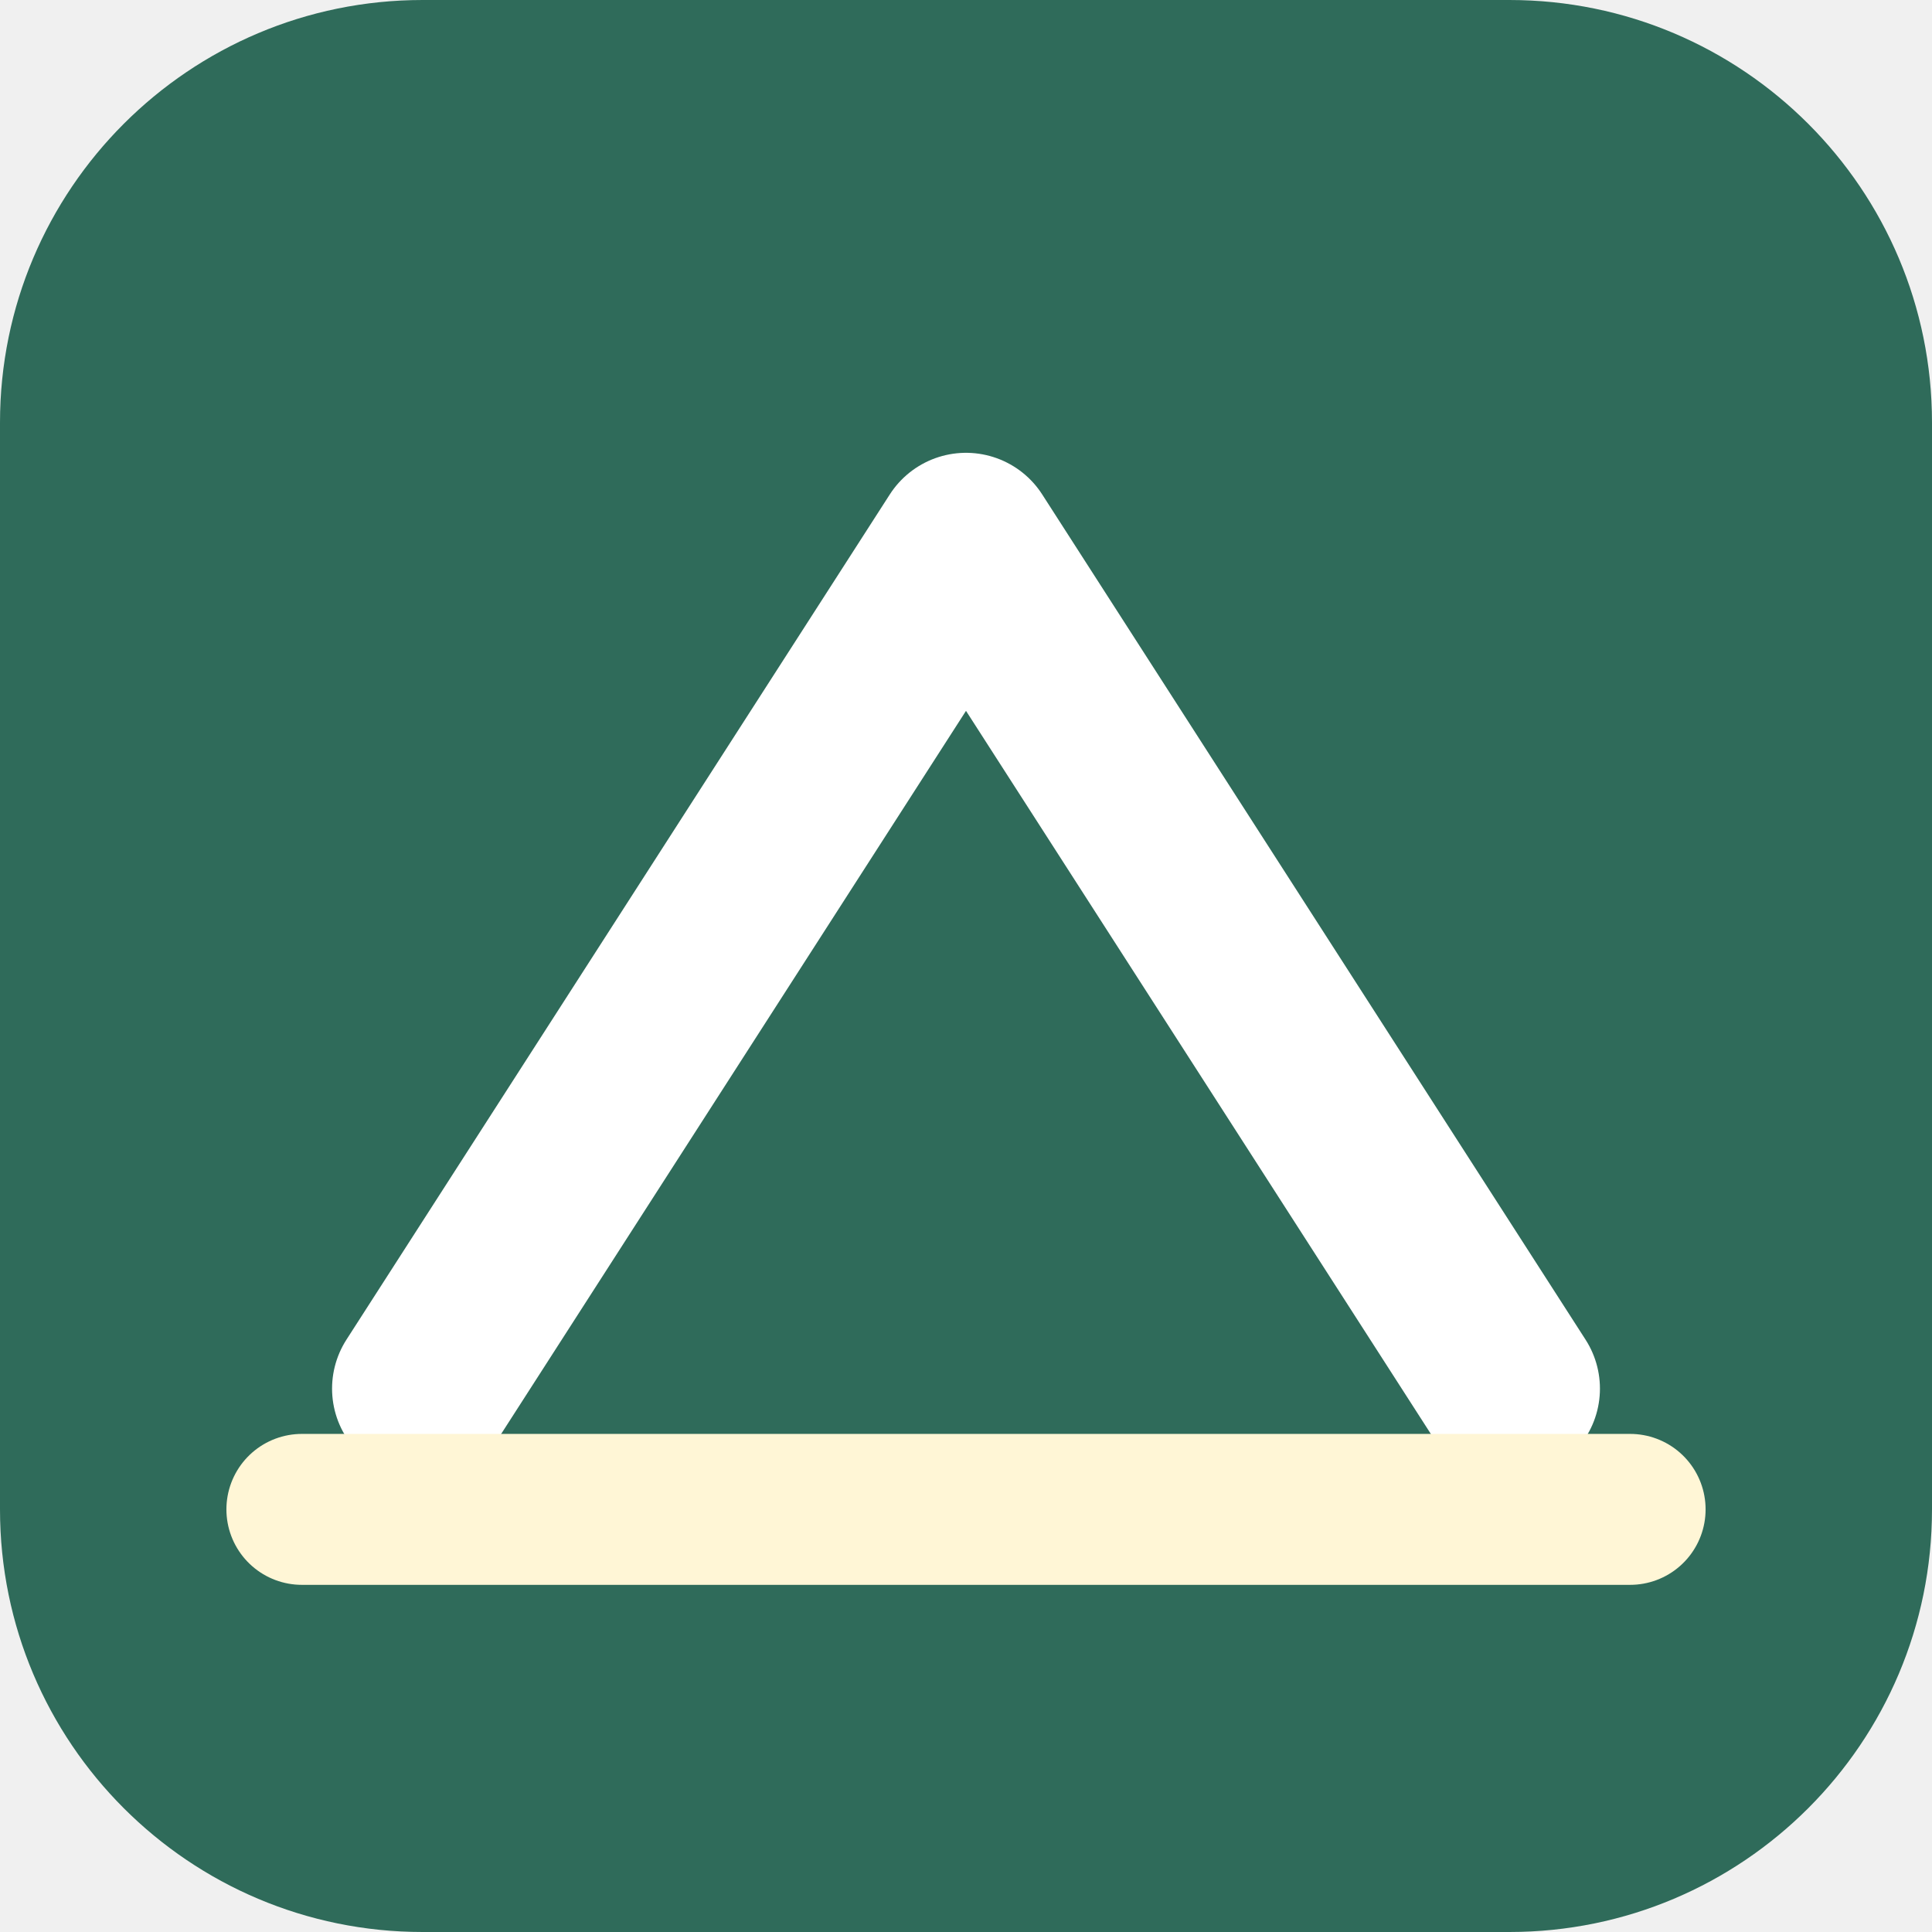
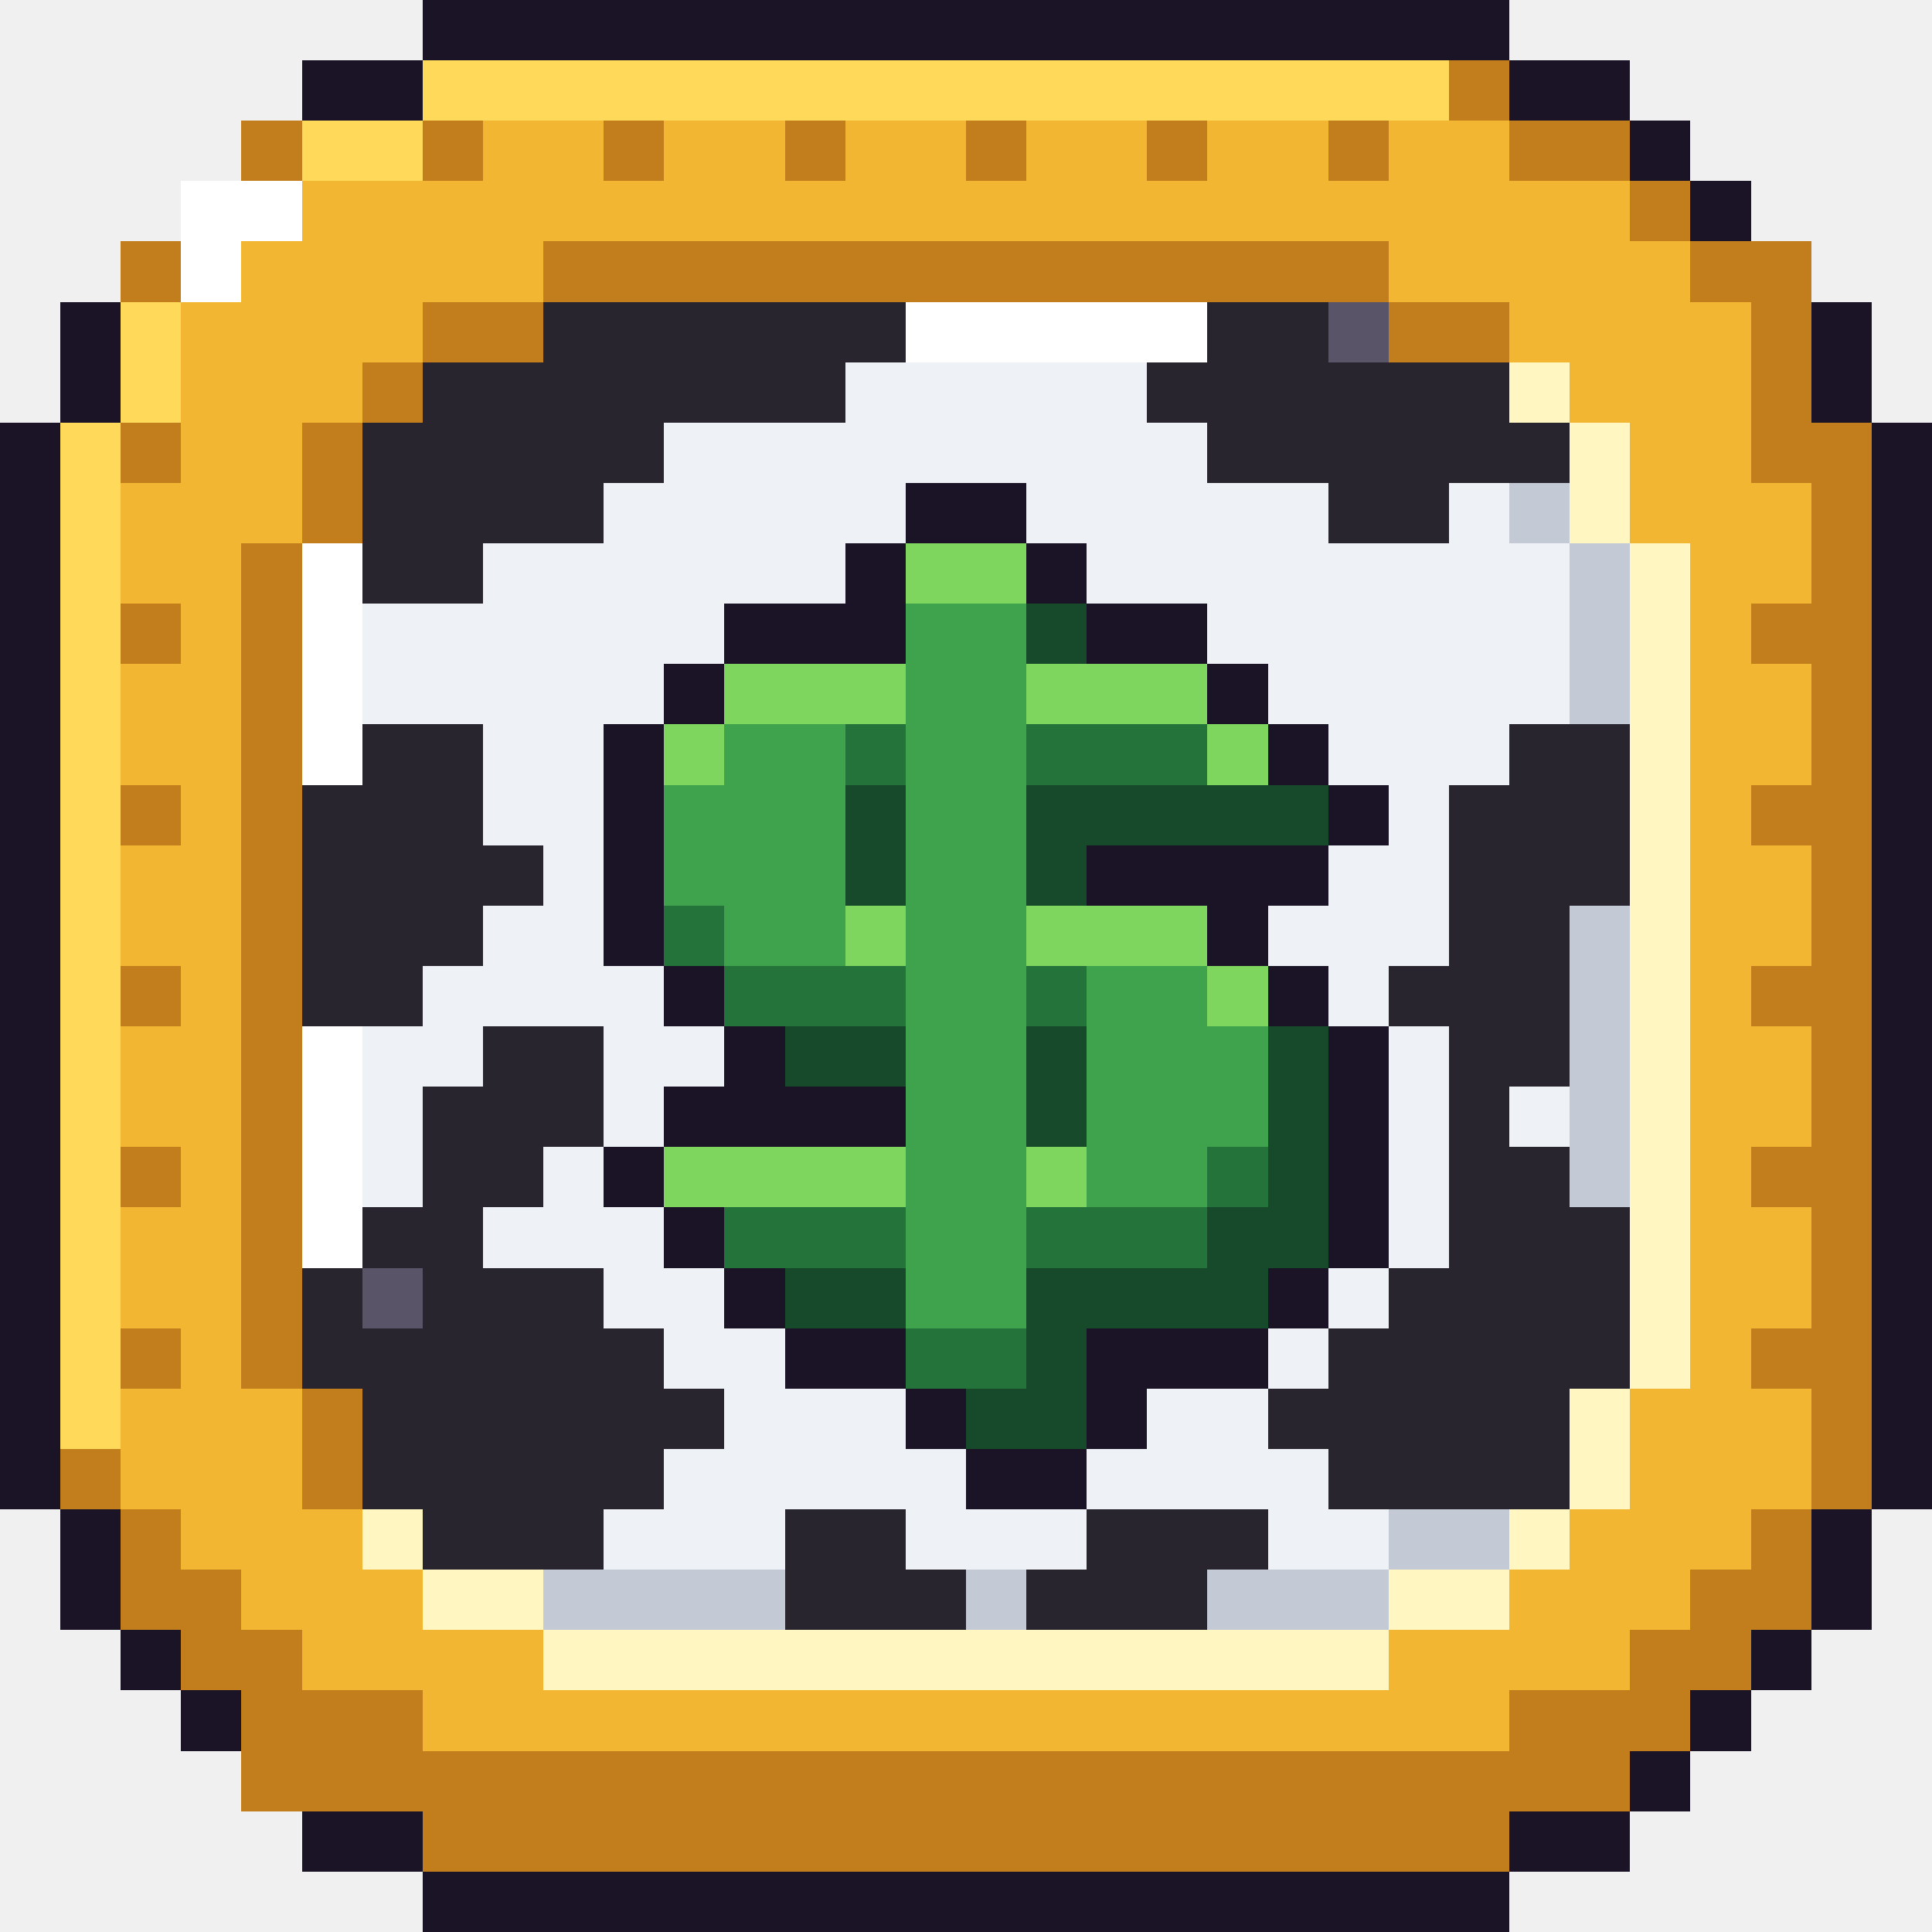
- <svg xmlns="http://www.w3.org/2000/svg" viewBox="0 0 32 32">
-   <rect width="32" height="32" rx="7" fill="#2f6b5a" />
-   <path d="M7 23 L16 9 L25 23" fill="none" stroke="#fff" stroke-width="3" stroke-linecap="round" stroke-linejoin="round" />
-   <path d="M5 25h22" stroke="#fff6d6" stroke-width="2.5" stroke-linecap="round" />
+ <svg xmlns="http://www.w3.org/2000/svg" viewBox="0 0 32 32" shape-rendering="crispEdges">
+   <rect x="7" y="0" width="18" height="1" fill="#1a1426" />
+   <rect x="5" y="1" width="2" height="1" fill="#1a1426" />
+   <rect x="7" y="1" width="17" height="1" fill="#ffd95a" />
+   <rect x="24" y="1" width="1" height="1" fill="#c27d1c" />
+   <rect x="25" y="1" width="2" height="1" fill="#1a1426" />
+   <rect x="4" y="2" width="1" height="1" fill="#c27d1c" />
+   <rect x="5" y="2" width="2" height="1" fill="#ffd95a" />
+   <rect x="7" y="2" width="1" height="1" fill="#c27d1c" />
+   <rect x="8" y="2" width="2" height="1" fill="#f2b632" />
+   <rect x="10" y="2" width="1" height="1" fill="#c27d1c" />
+   <rect x="11" y="2" width="2" height="1" fill="#f2b632" />
+   <rect x="13" y="2" width="1" height="1" fill="#c27d1c" />
+   <rect x="14" y="2" width="2" height="1" fill="#f2b632" />
+   <rect x="16" y="2" width="1" height="1" fill="#c27d1c" />
+   <rect x="17" y="2" width="2" height="1" fill="#f2b632" />
+   <rect x="19" y="2" width="1" height="1" fill="#c27d1c" />
+   <rect x="20" y="2" width="2" height="1" fill="#f2b632" />
+   <rect x="22" y="2" width="1" height="1" fill="#c27d1c" />
+   <rect x="23" y="2" width="2" height="1" fill="#f2b632" />
+   <rect x="25" y="2" width="2" height="1" fill="#c27d1c" />
+   <rect x="27" y="2" width="1" height="1" fill="#1a1426" />
+   <rect x="3" y="3" width="2" height="1" fill="#ffffff" />
+   <rect x="5" y="3" width="22" height="1" fill="#f2b632" />
+   <rect x="27" y="3" width="1" height="1" fill="#c27d1c" />
+   <rect x="28" y="3" width="1" height="1" fill="#1a1426" />
+   <rect x="2" y="4" width="1" height="1" fill="#c27d1c" />
+   <rect x="3" y="4" width="1" height="1" fill="#ffffff" />
+   <rect x="4" y="4" width="5" height="1" fill="#f2b632" />
+   <rect x="9" y="4" width="14" height="1" fill="#c27d1c" />
+   <rect x="23" y="4" width="5" height="1" fill="#f2b632" />
+   <rect x="28" y="4" width="2" height="1" fill="#c27d1c" />
+   <rect x="1" y="5" width="1" height="1" fill="#1a1426" />
+   <rect x="2" y="5" width="1" height="1" fill="#ffd95a" />
+   <rect x="3" y="5" width="4" height="1" fill="#f2b632" />
+   <rect x="7" y="5" width="2" height="1" fill="#c27d1c" />
+   <rect x="9" y="5" width="6" height="1" fill="#29252f" />
+   <rect x="15" y="5" width="5" height="1" fill="#ffffff" />
+   <rect x="20" y="5" width="2" height="1" fill="#29252f" />
+   <rect x="22" y="5" width="1" height="1" fill="#5a5468" />
+   <rect x="23" y="5" width="2" height="1" fill="#c27d1c" />
+   <rect x="25" y="5" width="4" height="1" fill="#f2b632" />
+   <rect x="29" y="5" width="1" height="1" fill="#c27d1c" />
+   <rect x="30" y="5" width="1" height="1" fill="#1a1426" />
+   <rect x="1" y="6" width="1" height="1" fill="#1a1426" />
+   <rect x="2" y="6" width="1" height="1" fill="#ffd95a" />
+   <rect x="3" y="6" width="3" height="1" fill="#f2b632" />
+   <rect x="6" y="6" width="1" height="1" fill="#c27d1c" />
+   <rect x="7" y="6" width="7" height="1" fill="#29252f" />
+   <rect x="14" y="6" width="5" height="1" fill="#eef1f6" />
+   <rect x="19" y="6" width="6" height="1" fill="#29252f" />
+   <rect x="25" y="6" width="1" height="1" fill="#fff6c2" />
+   <rect x="26" y="6" width="3" height="1" fill="#f2b632" />
+   <rect x="29" y="6" width="1" height="1" fill="#c27d1c" />
+   <rect x="30" y="6" width="1" height="1" fill="#1a1426" />
+   <rect x="0" y="7" width="1" height="1" fill="#1a1426" />
+   <rect x="1" y="7" width="1" height="1" fill="#ffd95a" />
+   <rect x="2" y="7" width="1" height="1" fill="#c27d1c" />
+   <rect x="3" y="7" width="2" height="1" fill="#f2b632" />
+   <rect x="5" y="7" width="1" height="1" fill="#c27d1c" />
+   <rect x="6" y="7" width="5" height="1" fill="#29252f" />
+   <rect x="11" y="7" width="9" height="1" fill="#eef1f6" />
+   <rect x="20" y="7" width="6" height="1" fill="#29252f" />
+   <rect x="26" y="7" width="1" height="1" fill="#fff6c2" />
+   <rect x="27" y="7" width="2" height="1" fill="#f2b632" />
+   <rect x="29" y="7" width="2" height="1" fill="#c27d1c" />
+   <rect x="31" y="7" width="1" height="1" fill="#1a1426" />
+   <rect x="0" y="8" width="1" height="1" fill="#1a1426" />
+   <rect x="1" y="8" width="1" height="1" fill="#ffd95a" />
+   <rect x="2" y="8" width="3" height="1" fill="#f2b632" />
+   <rect x="5" y="8" width="1" height="1" fill="#c27d1c" />
+   <rect x="6" y="8" width="4" height="1" fill="#29252f" />
+   <rect x="10" y="8" width="5" height="1" fill="#eef1f6" />
+   <rect x="15" y="8" width="2" height="1" fill="#1a1426" />
+   <rect x="17" y="8" width="5" height="1" fill="#eef1f6" />
+   <rect x="22" y="8" width="2" height="1" fill="#29252f" />
+   <rect x="24" y="8" width="1" height="1" fill="#eef1f6" />
+   <rect x="25" y="8" width="1" height="1" fill="#c3cad6" />
+   <rect x="26" y="8" width="1" height="1" fill="#fff6c2" />
+   <rect x="27" y="8" width="3" height="1" fill="#f2b632" />
+   <rect x="30" y="8" width="1" height="1" fill="#c27d1c" />
+   <rect x="31" y="8" width="1" height="1" fill="#1a1426" />
+   <rect x="0" y="9" width="1" height="1" fill="#1a1426" />
+   <rect x="1" y="9" width="1" height="1" fill="#ffd95a" />
+   <rect x="2" y="9" width="2" height="1" fill="#f2b632" />
+   <rect x="4" y="9" width="1" height="1" fill="#c27d1c" />
+   <rect x="5" y="9" width="1" height="1" fill="#ffffff" />
+   <rect x="6" y="9" width="2" height="1" fill="#29252f" />
+   <rect x="8" y="9" width="6" height="1" fill="#eef1f6" />
+   <rect x="14" y="9" width="1" height="1" fill="#1a1426" />
+   <rect x="15" y="9" width="2" height="1" fill="#7fd65f" />
+   <rect x="17" y="9" width="1" height="1" fill="#1a1426" />
+   <rect x="18" y="9" width="8" height="1" fill="#eef1f6" />
+   <rect x="26" y="9" width="1" height="1" fill="#c3cad6" />
+   <rect x="27" y="9" width="1" height="1" fill="#fff6c2" />
+   <rect x="28" y="9" width="2" height="1" fill="#f2b632" />
+   <rect x="30" y="9" width="1" height="1" fill="#c27d1c" />
+   <rect x="31" y="9" width="1" height="1" fill="#1a1426" />
+   <rect x="0" y="10" width="1" height="1" fill="#1a1426" />
+   <rect x="1" y="10" width="1" height="1" fill="#ffd95a" />
+   <rect x="2" y="10" width="1" height="1" fill="#c27d1c" />
+   <rect x="3" y="10" width="1" height="1" fill="#f2b632" />
+   <rect x="4" y="10" width="1" height="1" fill="#c27d1c" />
+   <rect x="5" y="10" width="1" height="1" fill="#ffffff" />
+   <rect x="6" y="10" width="6" height="1" fill="#eef1f6" />
+   <rect x="12" y="10" width="3" height="1" fill="#1a1426" />
+   <rect x="15" y="10" width="2" height="1" fill="#3fa34d" />
+   <rect x="17" y="10" width="1" height="1" fill="#164a2a" />
+   <rect x="18" y="10" width="2" height="1" fill="#1a1426" />
+   <rect x="20" y="10" width="6" height="1" fill="#eef1f6" />
+   <rect x="26" y="10" width="1" height="1" fill="#c3cad6" />
+   <rect x="27" y="10" width="1" height="1" fill="#fff6c2" />
+   <rect x="28" y="10" width="1" height="1" fill="#f2b632" />
+   <rect x="29" y="10" width="2" height="1" fill="#c27d1c" />
+   <rect x="31" y="10" width="1" height="1" fill="#1a1426" />
+   <rect x="0" y="11" width="1" height="1" fill="#1a1426" />
+   <rect x="1" y="11" width="1" height="1" fill="#ffd95a" />
+   <rect x="2" y="11" width="2" height="1" fill="#f2b632" />
+   <rect x="4" y="11" width="1" height="1" fill="#c27d1c" />
+   <rect x="5" y="11" width="1" height="1" fill="#ffffff" />
+   <rect x="6" y="11" width="5" height="1" fill="#eef1f6" />
+   <rect x="11" y="11" width="1" height="1" fill="#1a1426" />
+   <rect x="12" y="11" width="3" height="1" fill="#7fd65f" />
+   <rect x="15" y="11" width="2" height="1" fill="#3fa34d" />
+   <rect x="17" y="11" width="3" height="1" fill="#7fd65f" />
+   <rect x="20" y="11" width="1" height="1" fill="#1a1426" />
+   <rect x="21" y="11" width="5" height="1" fill="#eef1f6" />
+   <rect x="26" y="11" width="1" height="1" fill="#c3cad6" />
+   <rect x="27" y="11" width="1" height="1" fill="#fff6c2" />
+   <rect x="28" y="11" width="2" height="1" fill="#f2b632" />
+   <rect x="30" y="11" width="1" height="1" fill="#c27d1c" />
+   <rect x="31" y="11" width="1" height="1" fill="#1a1426" />
+   <rect x="0" y="12" width="1" height="1" fill="#1a1426" />
+   <rect x="1" y="12" width="1" height="1" fill="#ffd95a" />
+   <rect x="2" y="12" width="2" height="1" fill="#f2b632" />
+   <rect x="4" y="12" width="1" height="1" fill="#c27d1c" />
+   <rect x="5" y="12" width="1" height="1" fill="#ffffff" />
+   <rect x="6" y="12" width="2" height="1" fill="#29252f" />
+   <rect x="8" y="12" width="2" height="1" fill="#eef1f6" />
+   <rect x="10" y="12" width="1" height="1" fill="#1a1426" />
+   <rect x="11" y="12" width="1" height="1" fill="#7fd65f" />
+   <rect x="12" y="12" width="2" height="1" fill="#3fa34d" />
+   <rect x="14" y="12" width="1" height="1" fill="#24733a" />
+   <rect x="15" y="12" width="2" height="1" fill="#3fa34d" />
+   <rect x="17" y="12" width="3" height="1" fill="#24733a" />
+   <rect x="20" y="12" width="1" height="1" fill="#7fd65f" />
+   <rect x="21" y="12" width="1" height="1" fill="#1a1426" />
+   <rect x="22" y="12" width="3" height="1" fill="#eef1f6" />
+   <rect x="25" y="12" width="2" height="1" fill="#29252f" />
+   <rect x="27" y="12" width="1" height="1" fill="#fff6c2" />
+   <rect x="28" y="12" width="2" height="1" fill="#f2b632" />
+   <rect x="30" y="12" width="1" height="1" fill="#c27d1c" />
+   <rect x="31" y="12" width="1" height="1" fill="#1a1426" />
+   <rect x="0" y="13" width="1" height="1" fill="#1a1426" />
+   <rect x="1" y="13" width="1" height="1" fill="#ffd95a" />
+   <rect x="2" y="13" width="1" height="1" fill="#c27d1c" />
+   <rect x="3" y="13" width="1" height="1" fill="#f2b632" />
+   <rect x="4" y="13" width="1" height="1" fill="#c27d1c" />
+   <rect x="5" y="13" width="3" height="1" fill="#29252f" />
+   <rect x="8" y="13" width="2" height="1" fill="#eef1f6" />
+   <rect x="10" y="13" width="1" height="1" fill="#1a1426" />
+   <rect x="11" y="13" width="3" height="1" fill="#3fa34d" />
+   <rect x="14" y="13" width="1" height="1" fill="#164a2a" />
+   <rect x="15" y="13" width="2" height="1" fill="#3fa34d" />
+   <rect x="17" y="13" width="5" height="1" fill="#164a2a" />
+   <rect x="22" y="13" width="1" height="1" fill="#1a1426" />
+   <rect x="23" y="13" width="1" height="1" fill="#eef1f6" />
+   <rect x="24" y="13" width="3" height="1" fill="#29252f" />
+   <rect x="27" y="13" width="1" height="1" fill="#fff6c2" />
+   <rect x="28" y="13" width="1" height="1" fill="#f2b632" />
+   <rect x="29" y="13" width="2" height="1" fill="#c27d1c" />
+   <rect x="31" y="13" width="1" height="1" fill="#1a1426" />
+   <rect x="0" y="14" width="1" height="1" fill="#1a1426" />
+   <rect x="1" y="14" width="1" height="1" fill="#ffd95a" />
+   <rect x="2" y="14" width="2" height="1" fill="#f2b632" />
+   <rect x="4" y="14" width="1" height="1" fill="#c27d1c" />
+   <rect x="5" y="14" width="4" height="1" fill="#29252f" />
+   <rect x="9" y="14" width="1" height="1" fill="#eef1f6" />
+   <rect x="10" y="14" width="1" height="1" fill="#1a1426" />
+   <rect x="11" y="14" width="3" height="1" fill="#3fa34d" />
+   <rect x="14" y="14" width="1" height="1" fill="#164a2a" />
+   <rect x="15" y="14" width="2" height="1" fill="#3fa34d" />
+   <rect x="17" y="14" width="1" height="1" fill="#164a2a" />
+   <rect x="18" y="14" width="4" height="1" fill="#1a1426" />
+   <rect x="22" y="14" width="2" height="1" fill="#eef1f6" />
+   <rect x="24" y="14" width="3" height="1" fill="#29252f" />
+   <rect x="27" y="14" width="1" height="1" fill="#fff6c2" />
+   <rect x="28" y="14" width="2" height="1" fill="#f2b632" />
+   <rect x="30" y="14" width="1" height="1" fill="#c27d1c" />
+   <rect x="31" y="14" width="1" height="1" fill="#1a1426" />
+   <rect x="0" y="15" width="1" height="1" fill="#1a1426" />
+   <rect x="1" y="15" width="1" height="1" fill="#ffd95a" />
+   <rect x="2" y="15" width="2" height="1" fill="#f2b632" />
+   <rect x="4" y="15" width="1" height="1" fill="#c27d1c" />
+   <rect x="5" y="15" width="3" height="1" fill="#29252f" />
+   <rect x="8" y="15" width="2" height="1" fill="#eef1f6" />
+   <rect x="10" y="15" width="1" height="1" fill="#1a1426" />
+   <rect x="11" y="15" width="1" height="1" fill="#24733a" />
+   <rect x="12" y="15" width="2" height="1" fill="#3fa34d" />
+   <rect x="14" y="15" width="1" height="1" fill="#7fd65f" />
+   <rect x="15" y="15" width="2" height="1" fill="#3fa34d" />
+   <rect x="17" y="15" width="3" height="1" fill="#7fd65f" />
+   <rect x="20" y="15" width="1" height="1" fill="#1a1426" />
+   <rect x="21" y="15" width="3" height="1" fill="#eef1f6" />
+   <rect x="24" y="15" width="2" height="1" fill="#29252f" />
+   <rect x="26" y="15" width="1" height="1" fill="#c3cad6" />
+   <rect x="27" y="15" width="1" height="1" fill="#fff6c2" />
+   <rect x="28" y="15" width="2" height="1" fill="#f2b632" />
+   <rect x="30" y="15" width="1" height="1" fill="#c27d1c" />
+   <rect x="31" y="15" width="1" height="1" fill="#1a1426" />
+   <rect x="0" y="16" width="1" height="1" fill="#1a1426" />
+   <rect x="1" y="16" width="1" height="1" fill="#ffd95a" />
+   <rect x="2" y="16" width="1" height="1" fill="#c27d1c" />
+   <rect x="3" y="16" width="1" height="1" fill="#f2b632" />
+   <rect x="4" y="16" width="1" height="1" fill="#c27d1c" />
+   <rect x="5" y="16" width="2" height="1" fill="#29252f" />
+   <rect x="7" y="16" width="4" height="1" fill="#eef1f6" />
+   <rect x="11" y="16" width="1" height="1" fill="#1a1426" />
+   <rect x="12" y="16" width="3" height="1" fill="#24733a" />
+   <rect x="15" y="16" width="2" height="1" fill="#3fa34d" />
+   <rect x="17" y="16" width="1" height="1" fill="#24733a" />
+   <rect x="18" y="16" width="2" height="1" fill="#3fa34d" />
+   <rect x="20" y="16" width="1" height="1" fill="#7fd65f" />
+   <rect x="21" y="16" width="1" height="1" fill="#1a1426" />
+   <rect x="22" y="16" width="1" height="1" fill="#eef1f6" />
+   <rect x="23" y="16" width="3" height="1" fill="#29252f" />
+   <rect x="26" y="16" width="1" height="1" fill="#c3cad6" />
+   <rect x="27" y="16" width="1" height="1" fill="#fff6c2" />
+   <rect x="28" y="16" width="1" height="1" fill="#f2b632" />
+   <rect x="29" y="16" width="2" height="1" fill="#c27d1c" />
+   <rect x="31" y="16" width="1" height="1" fill="#1a1426" />
+   <rect x="0" y="17" width="1" height="1" fill="#1a1426" />
+   <rect x="1" y="17" width="1" height="1" fill="#ffd95a" />
+   <rect x="2" y="17" width="2" height="1" fill="#f2b632" />
+   <rect x="4" y="17" width="1" height="1" fill="#c27d1c" />
+   <rect x="5" y="17" width="1" height="1" fill="#ffffff" />
+   <rect x="6" y="17" width="2" height="1" fill="#eef1f6" />
+   <rect x="8" y="17" width="2" height="1" fill="#29252f" />
+   <rect x="10" y="17" width="2" height="1" fill="#eef1f6" />
+   <rect x="12" y="17" width="1" height="1" fill="#1a1426" />
+   <rect x="13" y="17" width="2" height="1" fill="#164a2a" />
+   <rect x="15" y="17" width="2" height="1" fill="#3fa34d" />
+   <rect x="17" y="17" width="1" height="1" fill="#164a2a" />
+   <rect x="18" y="17" width="3" height="1" fill="#3fa34d" />
+   <rect x="21" y="17" width="1" height="1" fill="#164a2a" />
+   <rect x="22" y="17" width="1" height="1" fill="#1a1426" />
+   <rect x="23" y="17" width="1" height="1" fill="#eef1f6" />
+   <rect x="24" y="17" width="2" height="1" fill="#29252f" />
+   <rect x="26" y="17" width="1" height="1" fill="#c3cad6" />
+   <rect x="27" y="17" width="1" height="1" fill="#fff6c2" />
+   <rect x="28" y="17" width="2" height="1" fill="#f2b632" />
+   <rect x="30" y="17" width="1" height="1" fill="#c27d1c" />
+   <rect x="31" y="17" width="1" height="1" fill="#1a1426" />
+   <rect x="0" y="18" width="1" height="1" fill="#1a1426" />
+   <rect x="1" y="18" width="1" height="1" fill="#ffd95a" />
+   <rect x="2" y="18" width="2" height="1" fill="#f2b632" />
+   <rect x="4" y="18" width="1" height="1" fill="#c27d1c" />
+   <rect x="5" y="18" width="1" height="1" fill="#ffffff" />
+   <rect x="6" y="18" width="1" height="1" fill="#eef1f6" />
+   <rect x="7" y="18" width="3" height="1" fill="#29252f" />
+   <rect x="10" y="18" width="1" height="1" fill="#eef1f6" />
+   <rect x="11" y="18" width="4" height="1" fill="#1a1426" />
+   <rect x="15" y="18" width="2" height="1" fill="#3fa34d" />
+   <rect x="17" y="18" width="1" height="1" fill="#164a2a" />
+   <rect x="18" y="18" width="3" height="1" fill="#3fa34d" />
+   <rect x="21" y="18" width="1" height="1" fill="#164a2a" />
+   <rect x="22" y="18" width="1" height="1" fill="#1a1426" />
+   <rect x="23" y="18" width="1" height="1" fill="#eef1f6" />
+   <rect x="24" y="18" width="1" height="1" fill="#29252f" />
+   <rect x="25" y="18" width="1" height="1" fill="#eef1f6" />
+   <rect x="26" y="18" width="1" height="1" fill="#c3cad6" />
+   <rect x="27" y="18" width="1" height="1" fill="#fff6c2" />
+   <rect x="28" y="18" width="2" height="1" fill="#f2b632" />
+   <rect x="30" y="18" width="1" height="1" fill="#c27d1c" />
+   <rect x="31" y="18" width="1" height="1" fill="#1a1426" />
+   <rect x="0" y="19" width="1" height="1" fill="#1a1426" />
+   <rect x="1" y="19" width="1" height="1" fill="#ffd95a" />
+   <rect x="2" y="19" width="1" height="1" fill="#c27d1c" />
+   <rect x="3" y="19" width="1" height="1" fill="#f2b632" />
+   <rect x="4" y="19" width="1" height="1" fill="#c27d1c" />
+   <rect x="5" y="19" width="1" height="1" fill="#ffffff" />
+   <rect x="6" y="19" width="1" height="1" fill="#eef1f6" />
+   <rect x="7" y="19" width="2" height="1" fill="#29252f" />
+   <rect x="9" y="19" width="1" height="1" fill="#eef1f6" />
+   <rect x="10" y="19" width="1" height="1" fill="#1a1426" />
+   <rect x="11" y="19" width="4" height="1" fill="#7fd65f" />
+   <rect x="15" y="19" width="2" height="1" fill="#3fa34d" />
+   <rect x="17" y="19" width="1" height="1" fill="#7fd65f" />
+   <rect x="18" y="19" width="2" height="1" fill="#3fa34d" />
+   <rect x="20" y="19" width="1" height="1" fill="#24733a" />
+   <rect x="21" y="19" width="1" height="1" fill="#164a2a" />
+   <rect x="22" y="19" width="1" height="1" fill="#1a1426" />
+   <rect x="23" y="19" width="1" height="1" fill="#eef1f6" />
+   <rect x="24" y="19" width="2" height="1" fill="#29252f" />
+   <rect x="26" y="19" width="1" height="1" fill="#c3cad6" />
+   <rect x="27" y="19" width="1" height="1" fill="#fff6c2" />
+   <rect x="28" y="19" width="1" height="1" fill="#f2b632" />
+   <rect x="29" y="19" width="2" height="1" fill="#c27d1c" />
+   <rect x="31" y="19" width="1" height="1" fill="#1a1426" />
+   <rect x="0" y="20" width="1" height="1" fill="#1a1426" />
+   <rect x="1" y="20" width="1" height="1" fill="#ffd95a" />
+   <rect x="2" y="20" width="2" height="1" fill="#f2b632" />
+   <rect x="4" y="20" width="1" height="1" fill="#c27d1c" />
+   <rect x="5" y="20" width="1" height="1" fill="#ffffff" />
+   <rect x="6" y="20" width="2" height="1" fill="#29252f" />
+   <rect x="8" y="20" width="3" height="1" fill="#eef1f6" />
+   <rect x="11" y="20" width="1" height="1" fill="#1a1426" />
+   <rect x="12" y="20" width="3" height="1" fill="#24733a" />
+   <rect x="15" y="20" width="2" height="1" fill="#3fa34d" />
+   <rect x="17" y="20" width="3" height="1" fill="#24733a" />
+   <rect x="20" y="20" width="2" height="1" fill="#164a2a" />
+   <rect x="22" y="20" width="1" height="1" fill="#1a1426" />
+   <rect x="23" y="20" width="1" height="1" fill="#eef1f6" />
+   <rect x="24" y="20" width="3" height="1" fill="#29252f" />
+   <rect x="27" y="20" width="1" height="1" fill="#fff6c2" />
+   <rect x="28" y="20" width="2" height="1" fill="#f2b632" />
+   <rect x="30" y="20" width="1" height="1" fill="#c27d1c" />
+   <rect x="31" y="20" width="1" height="1" fill="#1a1426" />
+   <rect x="0" y="21" width="1" height="1" fill="#1a1426" />
+   <rect x="1" y="21" width="1" height="1" fill="#ffd95a" />
+   <rect x="2" y="21" width="2" height="1" fill="#f2b632" />
+   <rect x="4" y="21" width="1" height="1" fill="#c27d1c" />
+   <rect x="5" y="21" width="1" height="1" fill="#29252f" />
+   <rect x="6" y="21" width="1" height="1" fill="#5a5468" />
+   <rect x="7" y="21" width="3" height="1" fill="#29252f" />
+   <rect x="10" y="21" width="2" height="1" fill="#eef1f6" />
+   <rect x="12" y="21" width="1" height="1" fill="#1a1426" />
+   <rect x="13" y="21" width="2" height="1" fill="#164a2a" />
+   <rect x="15" y="21" width="2" height="1" fill="#3fa34d" />
+   <rect x="17" y="21" width="4" height="1" fill="#164a2a" />
+   <rect x="21" y="21" width="1" height="1" fill="#1a1426" />
+   <rect x="22" y="21" width="1" height="1" fill="#eef1f6" />
+   <rect x="23" y="21" width="4" height="1" fill="#29252f" />
+   <rect x="27" y="21" width="1" height="1" fill="#fff6c2" />
+   <rect x="28" y="21" width="2" height="1" fill="#f2b632" />
+   <rect x="30" y="21" width="1" height="1" fill="#c27d1c" />
+   <rect x="31" y="21" width="1" height="1" fill="#1a1426" />
+   <rect x="0" y="22" width="1" height="1" fill="#1a1426" />
+   <rect x="1" y="22" width="1" height="1" fill="#ffd95a" />
+   <rect x="2" y="22" width="1" height="1" fill="#c27d1c" />
+   <rect x="3" y="22" width="1" height="1" fill="#f2b632" />
+   <rect x="4" y="22" width="1" height="1" fill="#c27d1c" />
+   <rect x="5" y="22" width="6" height="1" fill="#29252f" />
+   <rect x="11" y="22" width="2" height="1" fill="#eef1f6" />
+   <rect x="13" y="22" width="2" height="1" fill="#1a1426" />
+   <rect x="15" y="22" width="2" height="1" fill="#24733a" />
+   <rect x="17" y="22" width="1" height="1" fill="#164a2a" />
+   <rect x="18" y="22" width="3" height="1" fill="#1a1426" />
+   <rect x="21" y="22" width="1" height="1" fill="#eef1f6" />
+   <rect x="22" y="22" width="5" height="1" fill="#29252f" />
+   <rect x="27" y="22" width="1" height="1" fill="#fff6c2" />
+   <rect x="28" y="22" width="1" height="1" fill="#f2b632" />
+   <rect x="29" y="22" width="2" height="1" fill="#c27d1c" />
+   <rect x="31" y="22" width="1" height="1" fill="#1a1426" />
+   <rect x="0" y="23" width="1" height="1" fill="#1a1426" />
+   <rect x="1" y="23" width="1" height="1" fill="#ffd95a" />
+   <rect x="2" y="23" width="3" height="1" fill="#f2b632" />
+   <rect x="5" y="23" width="1" height="1" fill="#c27d1c" />
+   <rect x="6" y="23" width="6" height="1" fill="#29252f" />
+   <rect x="12" y="23" width="3" height="1" fill="#eef1f6" />
+   <rect x="15" y="23" width="1" height="1" fill="#1a1426" />
+   <rect x="16" y="23" width="2" height="1" fill="#164a2a" />
+   <rect x="18" y="23" width="1" height="1" fill="#1a1426" />
+   <rect x="19" y="23" width="2" height="1" fill="#eef1f6" />
+   <rect x="21" y="23" width="5" height="1" fill="#29252f" />
+   <rect x="26" y="23" width="1" height="1" fill="#fff6c2" />
+   <rect x="27" y="23" width="3" height="1" fill="#f2b632" />
+   <rect x="30" y="23" width="1" height="1" fill="#c27d1c" />
+   <rect x="31" y="23" width="1" height="1" fill="#1a1426" />
+   <rect x="0" y="24" width="1" height="1" fill="#1a1426" />
+   <rect x="1" y="24" width="1" height="1" fill="#c27d1c" />
+   <rect x="2" y="24" width="3" height="1" fill="#f2b632" />
+   <rect x="5" y="24" width="1" height="1" fill="#c27d1c" />
+   <rect x="6" y="24" width="5" height="1" fill="#29252f" />
+   <rect x="11" y="24" width="5" height="1" fill="#eef1f6" />
+   <rect x="16" y="24" width="2" height="1" fill="#1a1426" />
+   <rect x="18" y="24" width="4" height="1" fill="#eef1f6" />
+   <rect x="22" y="24" width="4" height="1" fill="#29252f" />
+   <rect x="26" y="24" width="1" height="1" fill="#fff6c2" />
+   <rect x="27" y="24" width="3" height="1" fill="#f2b632" />
+   <rect x="30" y="24" width="1" height="1" fill="#c27d1c" />
+   <rect x="31" y="24" width="1" height="1" fill="#1a1426" />
+   <rect x="1" y="25" width="1" height="1" fill="#1a1426" />
+   <rect x="2" y="25" width="1" height="1" fill="#c27d1c" />
+   <rect x="3" y="25" width="3" height="1" fill="#f2b632" />
+   <rect x="6" y="25" width="1" height="1" fill="#fff6c2" />
+   <rect x="7" y="25" width="3" height="1" fill="#29252f" />
+   <rect x="10" y="25" width="3" height="1" fill="#eef1f6" />
+   <rect x="13" y="25" width="2" height="1" fill="#29252f" />
+   <rect x="15" y="25" width="3" height="1" fill="#eef1f6" />
+   <rect x="18" y="25" width="3" height="1" fill="#29252f" />
+   <rect x="21" y="25" width="2" height="1" fill="#eef1f6" />
+   <rect x="23" y="25" width="2" height="1" fill="#c3cad6" />
+   <rect x="25" y="25" width="1" height="1" fill="#fff6c2" />
+   <rect x="26" y="25" width="3" height="1" fill="#f2b632" />
+   <rect x="29" y="25" width="1" height="1" fill="#c27d1c" />
+   <rect x="30" y="25" width="1" height="1" fill="#1a1426" />
+   <rect x="1" y="26" width="1" height="1" fill="#1a1426" />
+   <rect x="2" y="26" width="2" height="1" fill="#c27d1c" />
+   <rect x="4" y="26" width="3" height="1" fill="#f2b632" />
+   <rect x="7" y="26" width="2" height="1" fill="#fff6c2" />
+   <rect x="9" y="26" width="4" height="1" fill="#c3cad6" />
+   <rect x="13" y="26" width="3" height="1" fill="#29252f" />
+   <rect x="16" y="26" width="1" height="1" fill="#c3cad6" />
+   <rect x="17" y="26" width="3" height="1" fill="#29252f" />
+   <rect x="20" y="26" width="3" height="1" fill="#c3cad6" />
+   <rect x="23" y="26" width="2" height="1" fill="#fff6c2" />
+   <rect x="25" y="26" width="3" height="1" fill="#f2b632" />
+   <rect x="28" y="26" width="2" height="1" fill="#c27d1c" />
+   <rect x="30" y="26" width="1" height="1" fill="#1a1426" />
+   <rect x="2" y="27" width="1" height="1" fill="#1a1426" />
+   <rect x="3" y="27" width="2" height="1" fill="#c27d1c" />
+   <rect x="5" y="27" width="4" height="1" fill="#f2b632" />
+   <rect x="9" y="27" width="14" height="1" fill="#fff6c2" />
+   <rect x="23" y="27" width="4" height="1" fill="#f2b632" />
+   <rect x="27" y="27" width="2" height="1" fill="#c27d1c" />
+   <rect x="29" y="27" width="1" height="1" fill="#1a1426" />
+   <rect x="3" y="28" width="1" height="1" fill="#1a1426" />
+   <rect x="4" y="28" width="3" height="1" fill="#c27d1c" />
+   <rect x="7" y="28" width="18" height="1" fill="#f2b632" />
+   <rect x="25" y="28" width="3" height="1" fill="#c27d1c" />
+   <rect x="28" y="28" width="1" height="1" fill="#1a1426" />
+   <rect x="4" y="29" width="23" height="1" fill="#c27d1c" />
+   <rect x="27" y="29" width="1" height="1" fill="#1a1426" />
+   <rect x="5" y="30" width="2" height="1" fill="#1a1426" />
+   <rect x="7" y="30" width="18" height="1" fill="#c27d1c" />
+   <rect x="25" y="30" width="2" height="1" fill="#1a1426" />
+   <rect x="7" y="31" width="18" height="1" fill="#1a1426" />
</svg>
